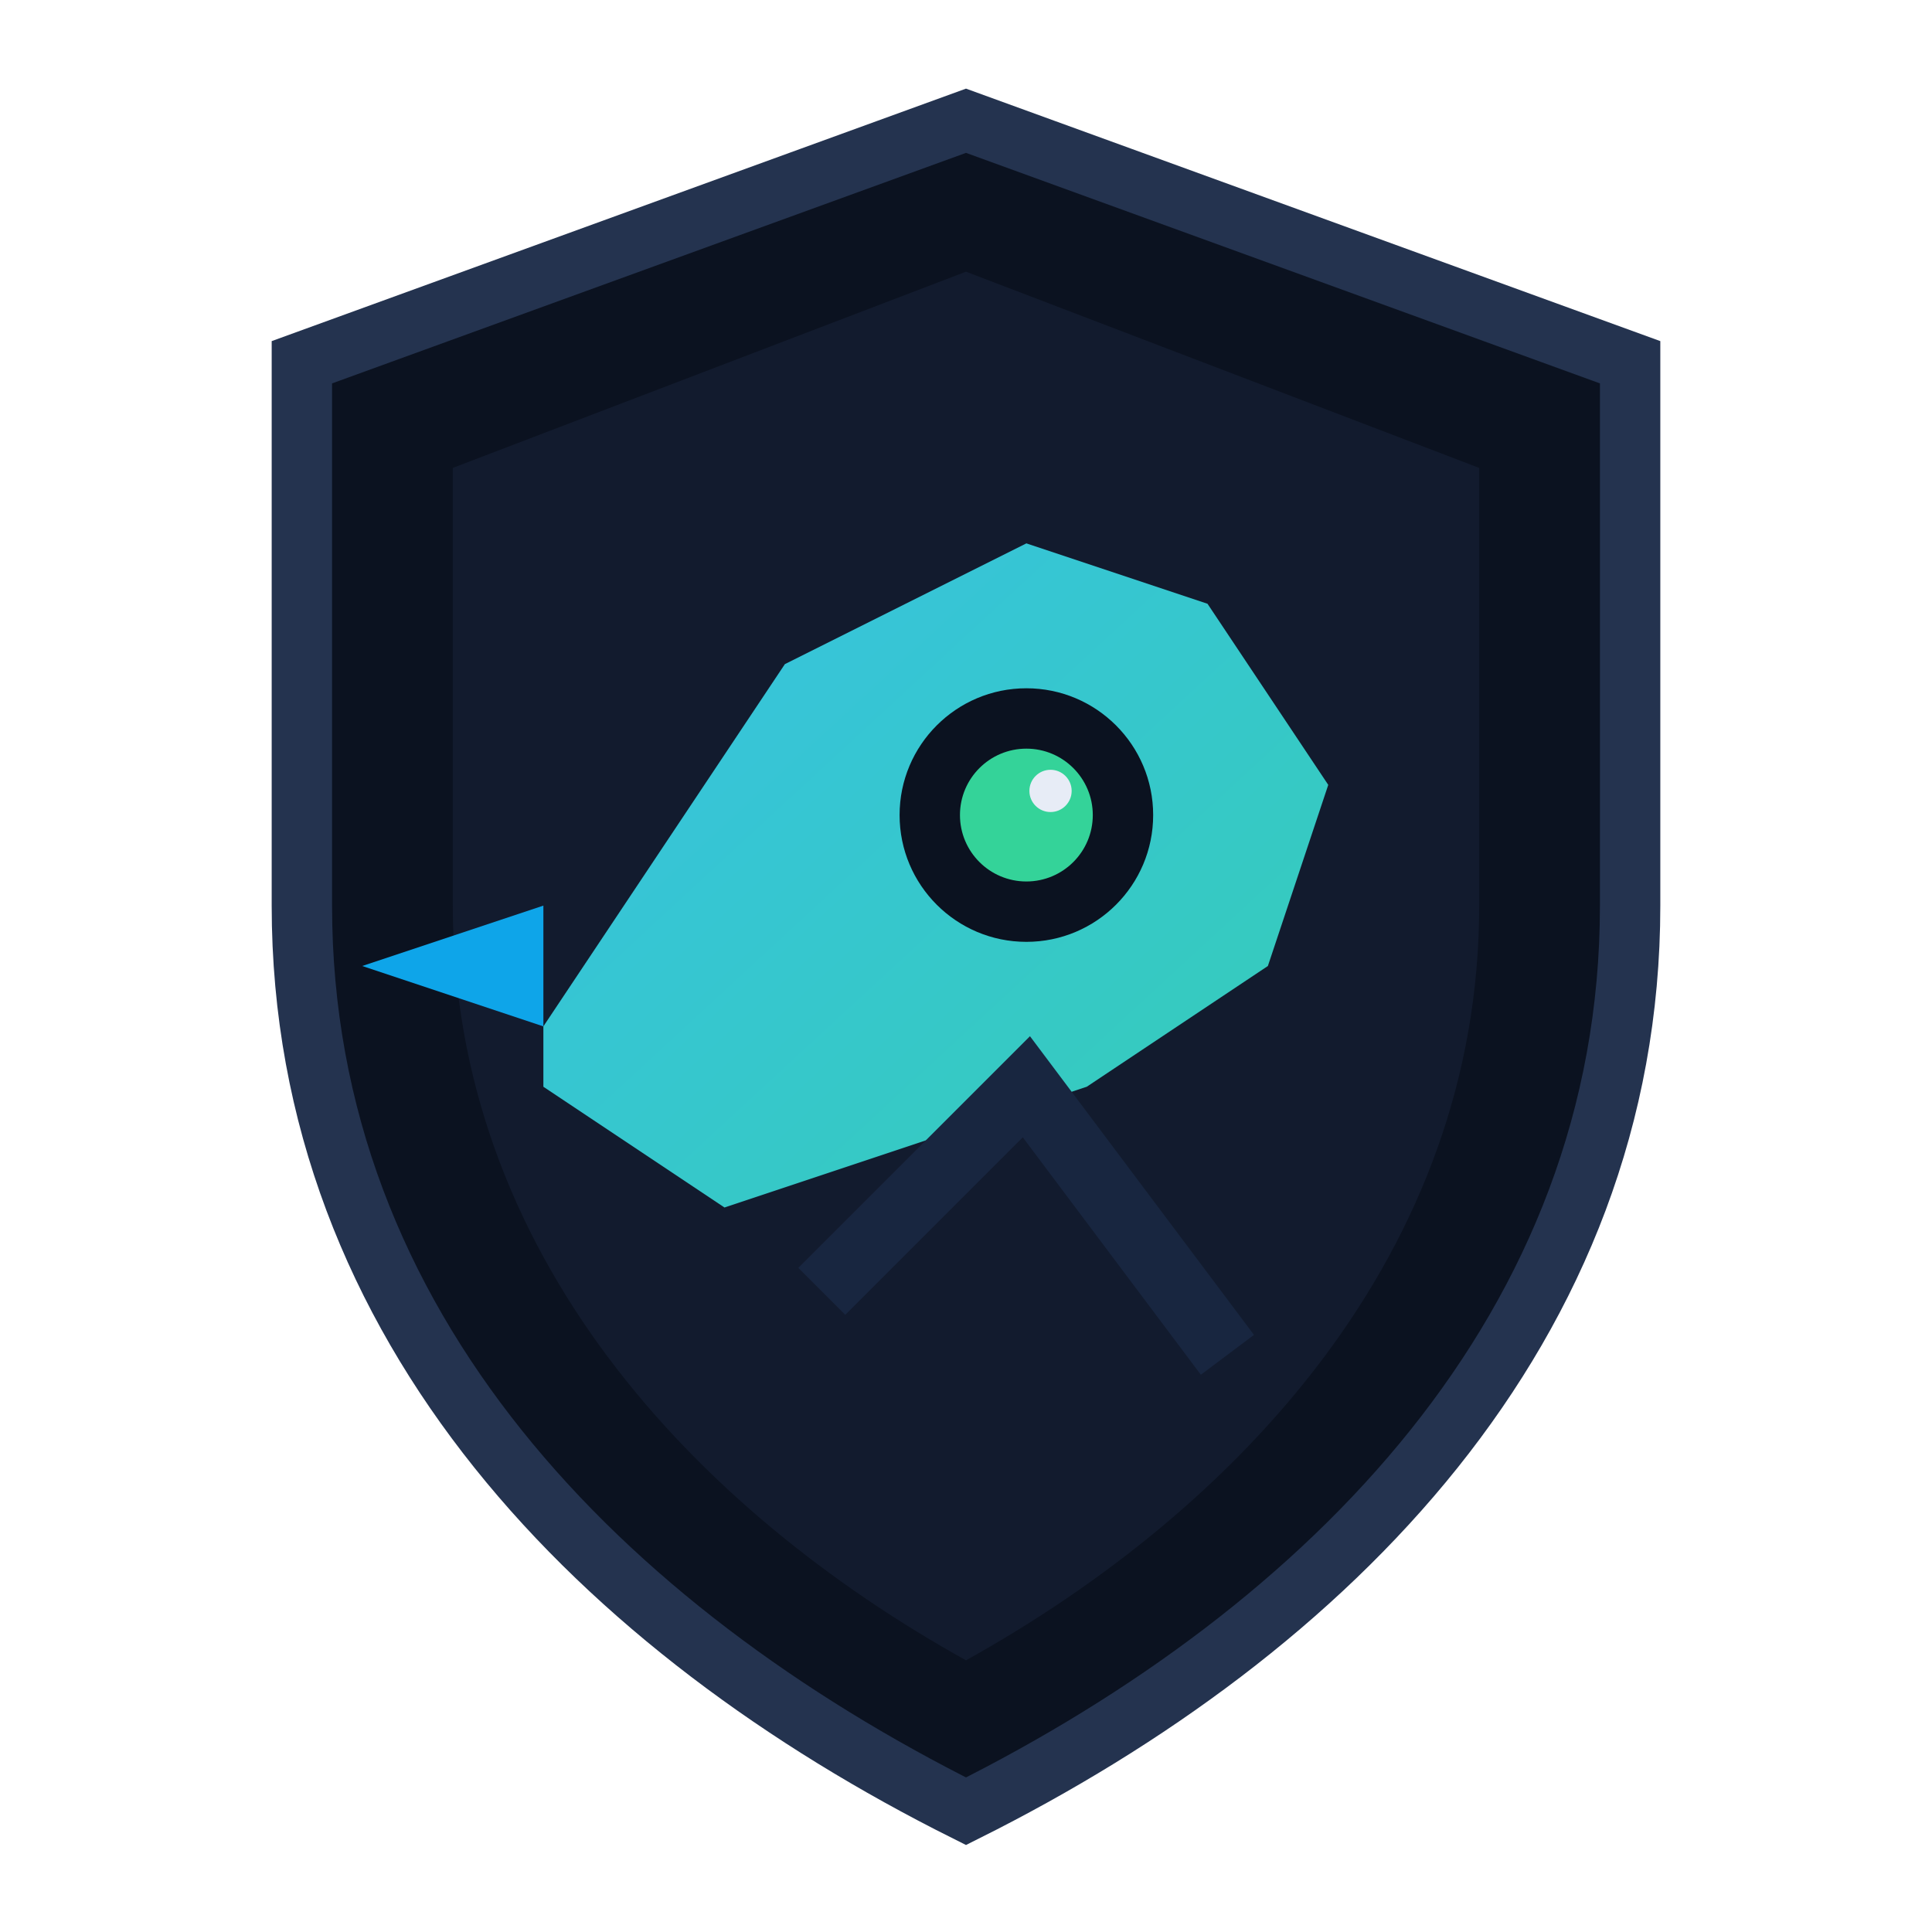
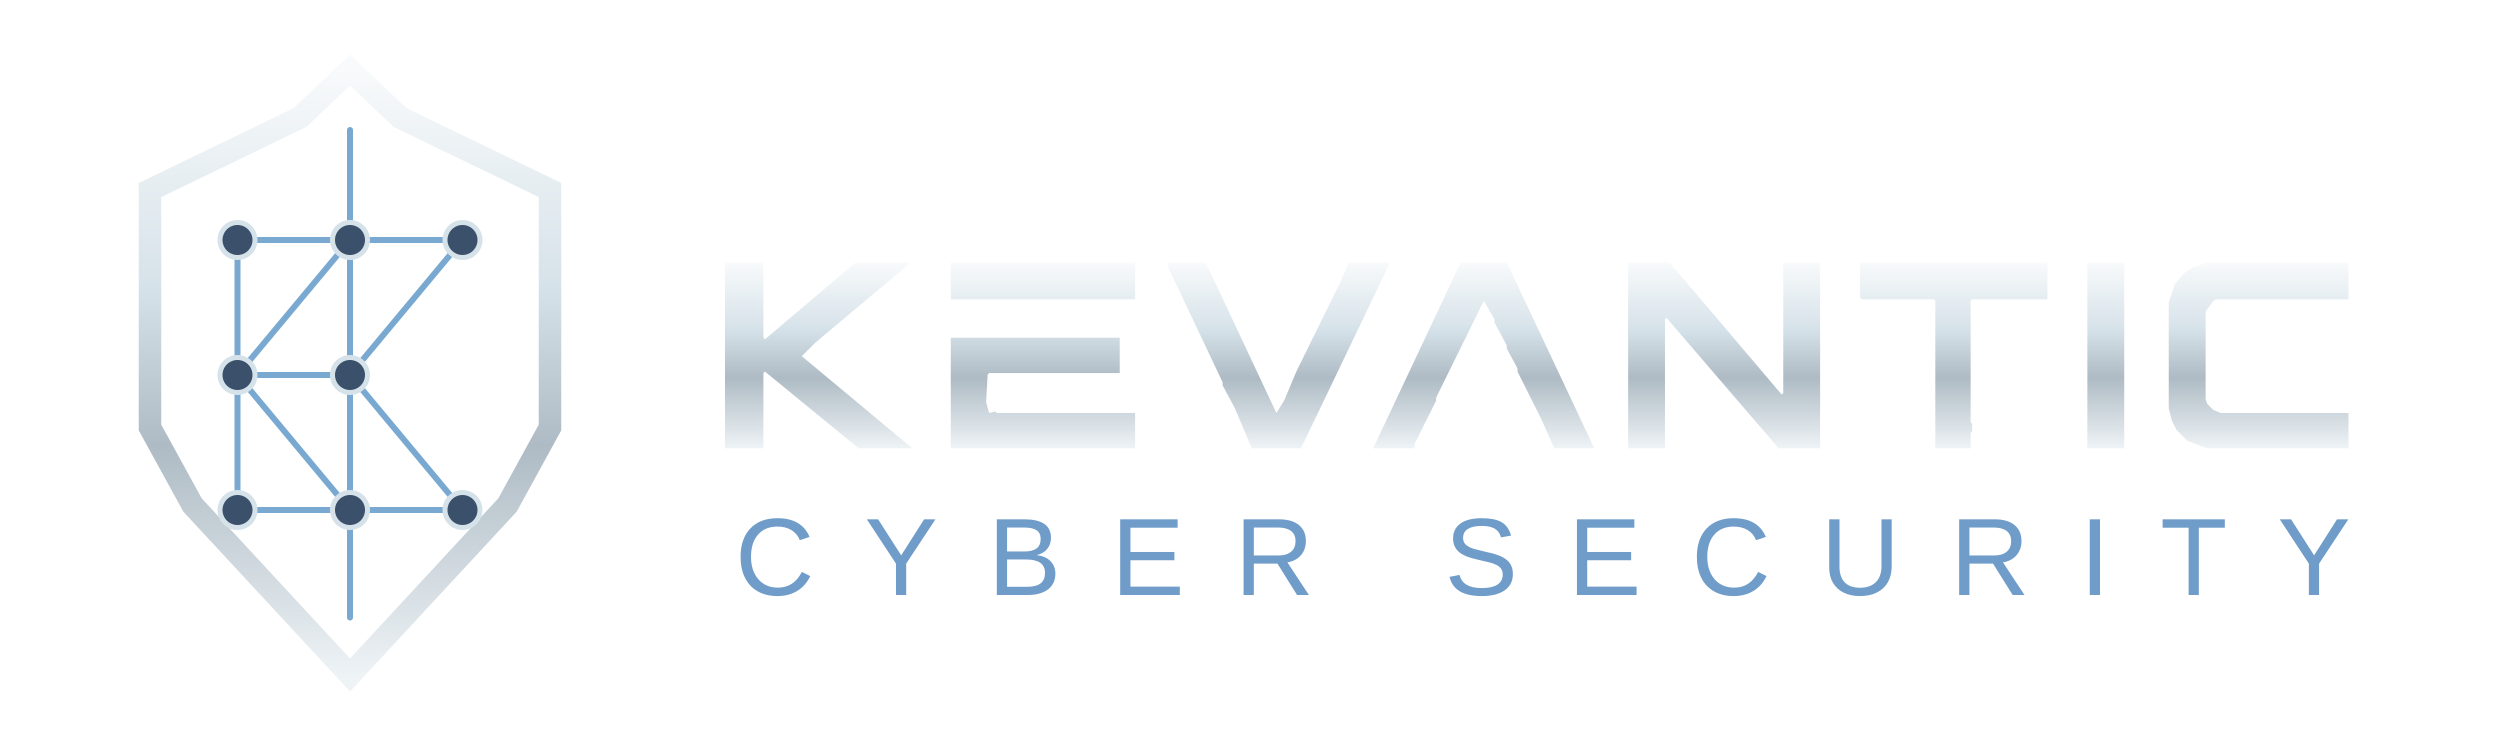
- <svg xmlns="http://www.w3.org/2000/svg" viewBox="0 0 64 64" role="img" aria-hidden="true">
+ <svg xmlns="http://www.w3.org/2000/svg" viewBox="0 0 1000 300" role="img" aria-labelledby="title desc">
  <defs>
-     <linearGradient id="kc-logo-accent" x1="8" y1="6" x2="56" y2="58" gradientUnits="userSpaceOnUse">
-       <stop offset="0%" stop-color="#38BDF8" />
-       <stop offset="100%" stop-color="#34D399" />
+     <linearGradient id="kevantic-platinum" x1="0" y1="0" x2="0" y2="1">
+       <stop offset="0" stop-color="#F8FAFB" />
+       <stop offset="0.36" stop-color="#D6E2E9" />
+       <stop offset="0.62" stop-color="#AEBBC4" />
+       <stop offset="1" stop-color="#EEF3F6" />
    </linearGradient>
  </defs>
-   <path fill="#0B1220" stroke="#24334F" stroke-width="2" d="M32 4 L54 12 V30 C54 44 44 54 32 60 C20 54 10 44 10 30 V12 Z" />
-   <path fill="#121B2E" d="M32 9 L49 15.5 V30 C49 41.5 41 50 32 55 C23 50 15 41.5 15 30 V15.5 Z" />
-   <path fill="url(#kc-logo-accent)" d="M18 34 L26 22 L34 18 L40 20 L44 26 L42 32 L36 36 L30 38 L24 40 L18 36 Z" />
-   <path fill="#0EA5E9" d="M18 34 L12 32 L18 30 Z" />
-   <circle cx="34" cy="27" r="4.2" fill="#0B1220" />
-   <circle cx="34" cy="27" r="2.2" fill="#34D399" />
-   <circle cx="34.8" cy="26.2" r="0.7" fill="#E7ECF6" />
-   <path fill="none" stroke="#182640" stroke-width="2.2" stroke-linecap="square" d="M28 42 L34 36 L40 44" />
+   <g id="kevantic-shield">
+     <path d="M140 28 L160 47 L220 76 V171 L203 202 L140 270 L77 202 L60 171 V76 L120 47 Z" fill="none" stroke="url(#kevantic-platinum)" stroke-width="9" stroke-linejoin="miter" />
+     <g fill="none" stroke="#79A9D1" stroke-width="2.4" stroke-linecap="round">
+       <line x1="140" y1="52" x2="140" y2="247" />
+       <line x1="95" y1="96" x2="95" y2="204" />
+       <line x1="95" y1="96" x2="185" y2="96" />
+       <line x1="95" y1="150" x2="140" y2="150" />
+       <line x1="95" y1="204" x2="185" y2="204" />
+       <line x1="95" y1="150" x2="140" y2="96" />
+       <line x1="140" y1="150" x2="185" y2="96" />
+       <line x1="95" y1="150" x2="140" y2="204" />
+       <line x1="140" y1="150" x2="185" y2="204" />
+     </g>
+     <g fill="#3A506B" stroke="#D6E2E9" stroke-width="2">
+       <circle cx="95" cy="96" r="7" />
+       <circle cx="140" cy="96" r="7" />
+       <circle cx="185" cy="96" r="7" />
+       <circle cx="95" cy="150" r="7" />
+       <circle cx="140" cy="150" r="7" />
+       <circle cx="95" cy="204" r="7" />
+       <circle cx="140" cy="204" r="7" />
+       <circle cx="185" cy="204" r="7" />
+     </g>
+   </g>
+   <g id="kevantic-wordmark">
+     <path d="M380.31,135.10 L380.31,179.34 L454.04,179.34 L454.04,165.21 L398.74,165.21 L398.13,164.59 L395.67,165.21 L394.44,160.91 L395.06,149.85 L395.67,149.23 L447.89,149.23 L447.89,135.10 Z M873.65,109.30 L869.96,113.60 L867.50,120.97 L867.50,163.36 L868.73,168.28 L870.58,171.97 L874.88,176.27 L882.86,179.34 L939.39,179.34 L939.39,165.21 L888.39,165.21 L885.32,163.98 L882.86,161.52 L882.25,159.68 L882.25,124.66 L885.32,120.36 L886.55,119.74 L939.39,119.74 L939.39,105.00 L882.86,105.00 L877.33,106.84 Z M834.94,105.00 L834.94,179.34 L849.69,179.34 L849.69,105.00 Z M744.02,105.00 L744.02,119.13 L744.63,119.74 L773.51,119.74 L774.12,120.36 L774.12,179.34 L788.25,179.34 L788.25,173.19 L788.87,172.58 L788.87,169.51 L788.25,168.89 L788.25,120.36 L788.87,119.74 L818.97,119.74 L818.97,105.00 Z M651.25,105.00 L651.25,179.34 L665.99,179.34 L665.99,127.73 L666.61,127.12 L711.46,179.34 L728.04,179.34 L728.04,105.61 L727.43,105.00 L713.30,105.00 L713.30,157.22 L712.68,157.84 L667.84,105.00 Z M584.28,105.00 L549.26,179.34 L565.24,179.34 L565.85,178.72 L565.85,177.50 L574.45,160.29 L574.45,159.06 L593.50,120.36 L597.80,127.73 L597.80,128.96 L602.71,138.18 L602.71,139.40 L607.01,147.39 L607.01,148.62 L616.23,167.05 L621.76,179.34 L637.73,179.34 L602.71,105.00 Z M466.94,105.00 L466.94,106.23 L489.05,152.92 L489.05,154.15 L493.97,163.36 L500.73,179.34 L520.39,179.34 L556.02,105.00 L539.43,105.00 L536.36,112.37 L518.54,148.62 L513.63,160.29 L510.56,165.21 L482.30,105.00 Z M380.31,105.00 L380.31,119.74 L454.04,119.74 L454.04,105.00 Z M290.00,105.00 L290.00,179.34 L305.36,179.34 L305.36,149.23 L305.97,148.62 L343.45,179.34 L364.95,179.34 L320.72,142.48 L326.25,136.95 L364.34,105.00 L342.22,105.00 L305.97,135.72 L305.36,135.10 L305.36,105.00 Z" fill="url(#kevantic-platinum)" fill-rule="evenodd" />
+   </g>
+   <g id="kevantic-tagline" aria-label="Cyber Security">
+     <path d="M792 1274Q558 1274 428.0 1123.5Q298 973 298 711Q298 452 433.5 294.5Q569 137 800 137Q1096 137 1245 430L1401 352Q1314 170 1156.5 75.0Q999 -20 791 -20Q578 -20 422.5 68.5Q267 157 185.5 321.5Q104 486 104 711Q104 1048 286.0 1239.0Q468 1430 790 1430Q1015 1430 1166.0 1342.0Q1317 1254 1388 1081L1207 1021Q1158 1144 1049.5 1209.0Q941 1274 792 1274Z" transform="translate(294.00 238.00) scale(0.021484 -0.021484)" fill="#6F9CC8" />
+     <path d="M777 584V0H587V584L45 1409H255L684 738L1111 1409H1321Z" transform="translate(345.78 238.00) scale(0.021484 -0.021484)" fill="#6F9CC8" />
+     <path d="M1258 397Q1258 209 1121.0 104.5Q984 0 740 0H168V1409H680Q1176 1409 1176 1067Q1176 942 1106.0 857.0Q1036 772 908 743Q1076 723 1167.0 630.5Q1258 538 1258 397ZM984 1044Q984 1158 906.0 1207.0Q828 1256 680 1256H359V810H680Q833 810 908.5 867.5Q984 925 984 1044ZM1065 412Q1065 661 715 661H359V153H730Q905 153 985.0 218.0Q1065 283 1065 412Z" transform="translate(395.12 238.00) scale(0.021484 -0.021484)" fill="#6F9CC8" />
+     <path d="M168 0V1409H1237V1253H359V801H1177V647H359V156H1278V0Z" transform="translate(444.47 238.00) scale(0.021484 -0.021484)" fill="#6F9CC8" />
+     <path d="M1164 0 798 585H359V0H168V1409H831Q1069 1409 1198.5 1302.5Q1328 1196 1328 1006Q1328 849 1236.5 742.0Q1145 635 984 607L1384 0ZM1136 1004Q1136 1127 1052.5 1191.5Q969 1256 812 1256H359V736H820Q971 736 1053.5 806.5Q1136 877 1136 1004Z" transform="translate(493.82 238.00) scale(0.021484 -0.021484)" fill="#6F9CC8" />
+     <path d="M1272 389Q1272 194 1119.5 87.0Q967 -20 690 -20Q175 -20 93 338L278 375Q310 248 414.0 188.5Q518 129 697 129Q882 129 982.5 192.5Q1083 256 1083 379Q1083 448 1051.5 491.0Q1020 534 963.0 562.0Q906 590 827.0 609.0Q748 628 652 650Q485 687 398.5 724.0Q312 761 262.0 806.5Q212 852 185.5 913.0Q159 974 159 1053Q159 1234 297.5 1332.0Q436 1430 694 1430Q934 1430 1061.0 1356.5Q1188 1283 1239 1106L1051 1073Q1020 1185 933.0 1235.5Q846 1286 692 1286Q523 1286 434.0 1230.0Q345 1174 345 1063Q345 998 379.5 955.5Q414 913 479.0 883.5Q544 854 738 811Q803 796 867.5 780.5Q932 765 991.0 743.5Q1050 722 1101.5 693.0Q1153 664 1191.0 622.0Q1229 580 1250.5 523.0Q1272 466 1272 389Z" transform="translate(577.82 238.00) scale(0.021484 -0.021484)" fill="#6F9CC8" />
+     <path d="M168 0V1409H1237V1253H359V801H1177V647H359V156H1278V0Z" transform="translate(627.17 238.00) scale(0.021484 -0.021484)" fill="#6F9CC8" />
+     <path d="M792 1274Q558 1274 428.0 1123.5Q298 973 298 711Q298 452 433.5 294.5Q569 137 800 137Q1096 137 1245 430L1401 352Q1314 170 1156.5 75.0Q999 -20 791 -20Q578 -20 422.5 68.5Q267 157 185.5 321.5Q104 486 104 711Q104 1048 286.0 1239.0Q468 1430 790 1430Q1015 1430 1166.0 1342.0Q1317 1254 1388 1081L1207 1021Q1158 1144 1049.5 1209.0Q941 1274 792 1274Z" transform="translate(676.51 238.00) scale(0.021484 -0.021484)" fill="#6F9CC8" />
+     <path d="M731 -20Q558 -20 429.0 43.0Q300 106 229.0 226.0Q158 346 158 512V1409H349V528Q349 335 447.0 235.0Q545 135 730 135Q920 135 1025.5 238.5Q1131 342 1131 541V1409H1321V530Q1321 359 1248.5 235.0Q1176 111 1043.5 45.5Q911 -20 731 -20Z" transform="translate(728.29 238.00) scale(0.021484 -0.021484)" fill="#6F9CC8" />
+     <path d="M1164 0 798 585H359V0H168V1409H831Q1069 1409 1198.5 1302.5Q1328 1196 1328 1006Q1328 849 1236.5 742.0Q1145 635 984 607L1384 0ZM1136 1004Q1136 1127 1052.5 1191.5Q969 1256 812 1256H359V736H820Q971 736 1053.5 806.5Q1136 877 1136 1004Z" transform="translate(780.06 238.00) scale(0.021484 -0.021484)" fill="#6F9CC8" />
+     <path d="M189 0V1409H380V0Z" transform="translate(831.84 238.00) scale(0.021484 -0.021484)" fill="#6F9CC8" />
+     <path d="M720 1253V0H530V1253H46V1409H1204V1253Z" transform="translate(864.06 238.00) scale(0.021484 -0.021484)" fill="#6F9CC8" />
+     <path d="M777 584V0H587V584L45 1409H255L684 738L1111 1409H1321Z" transform="translate(910.94 238.00) scale(0.021484 -0.021484)" fill="#6F9CC8" />
+   </g>
</svg>
